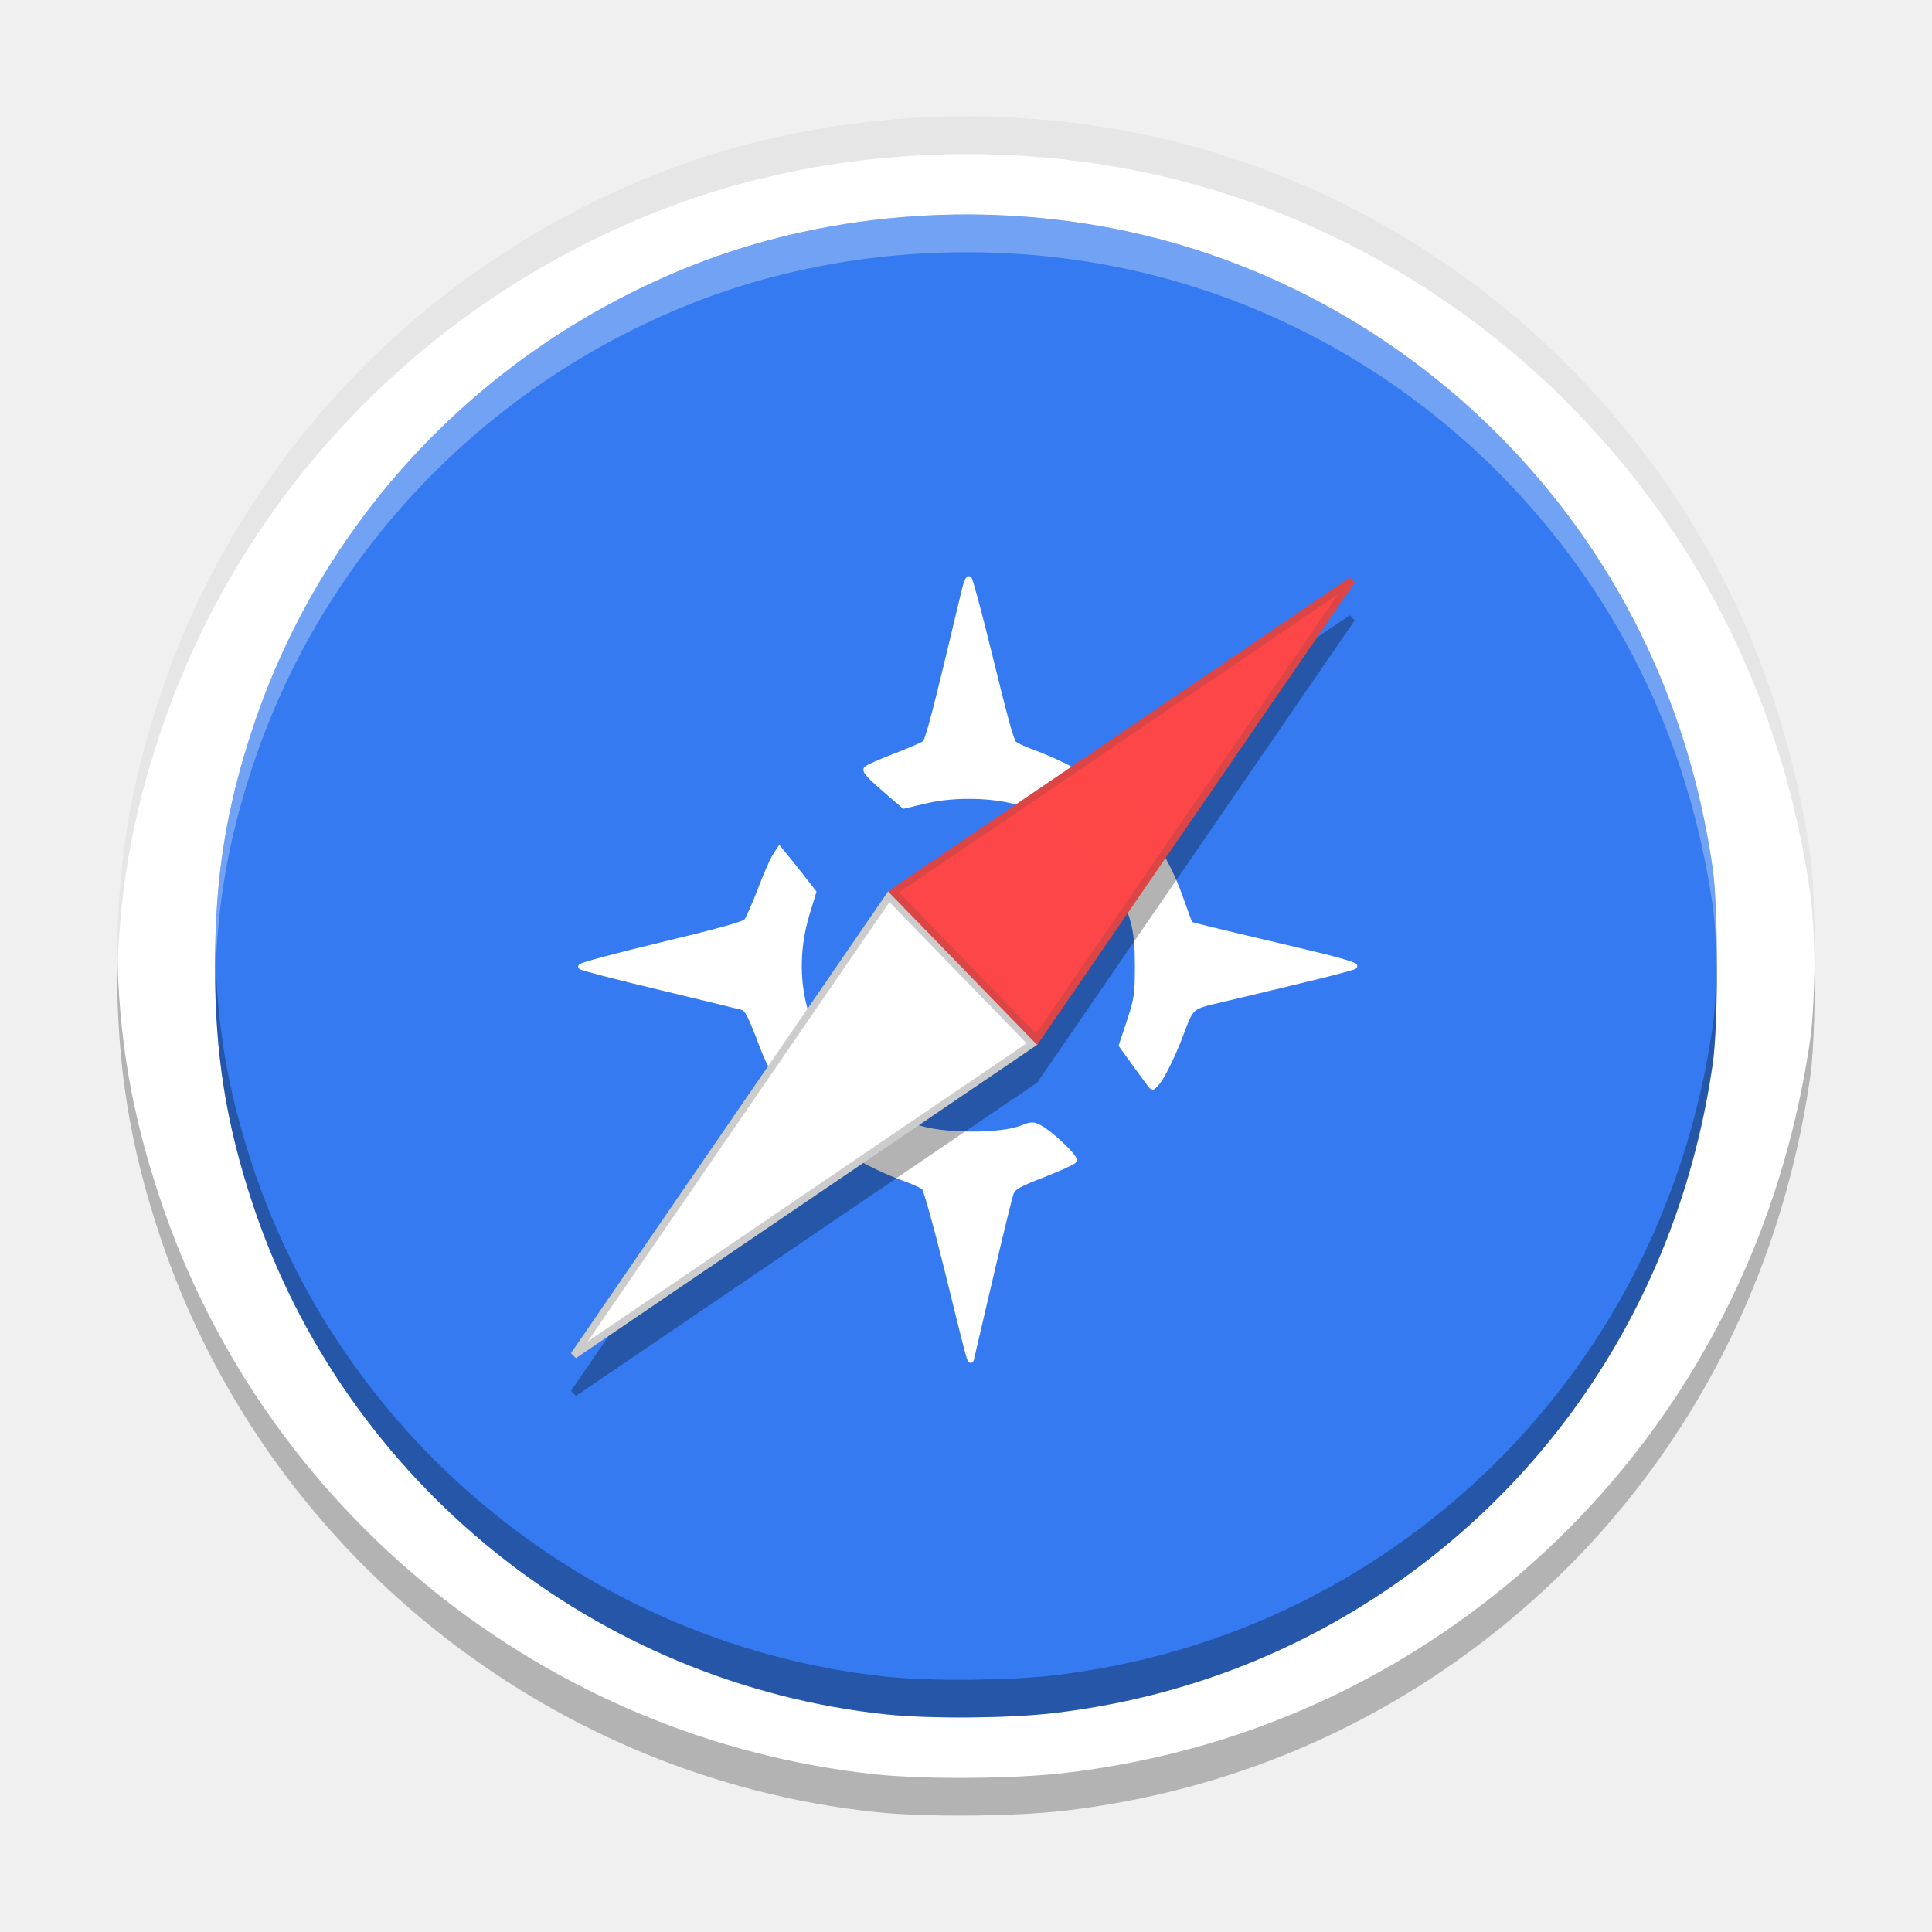
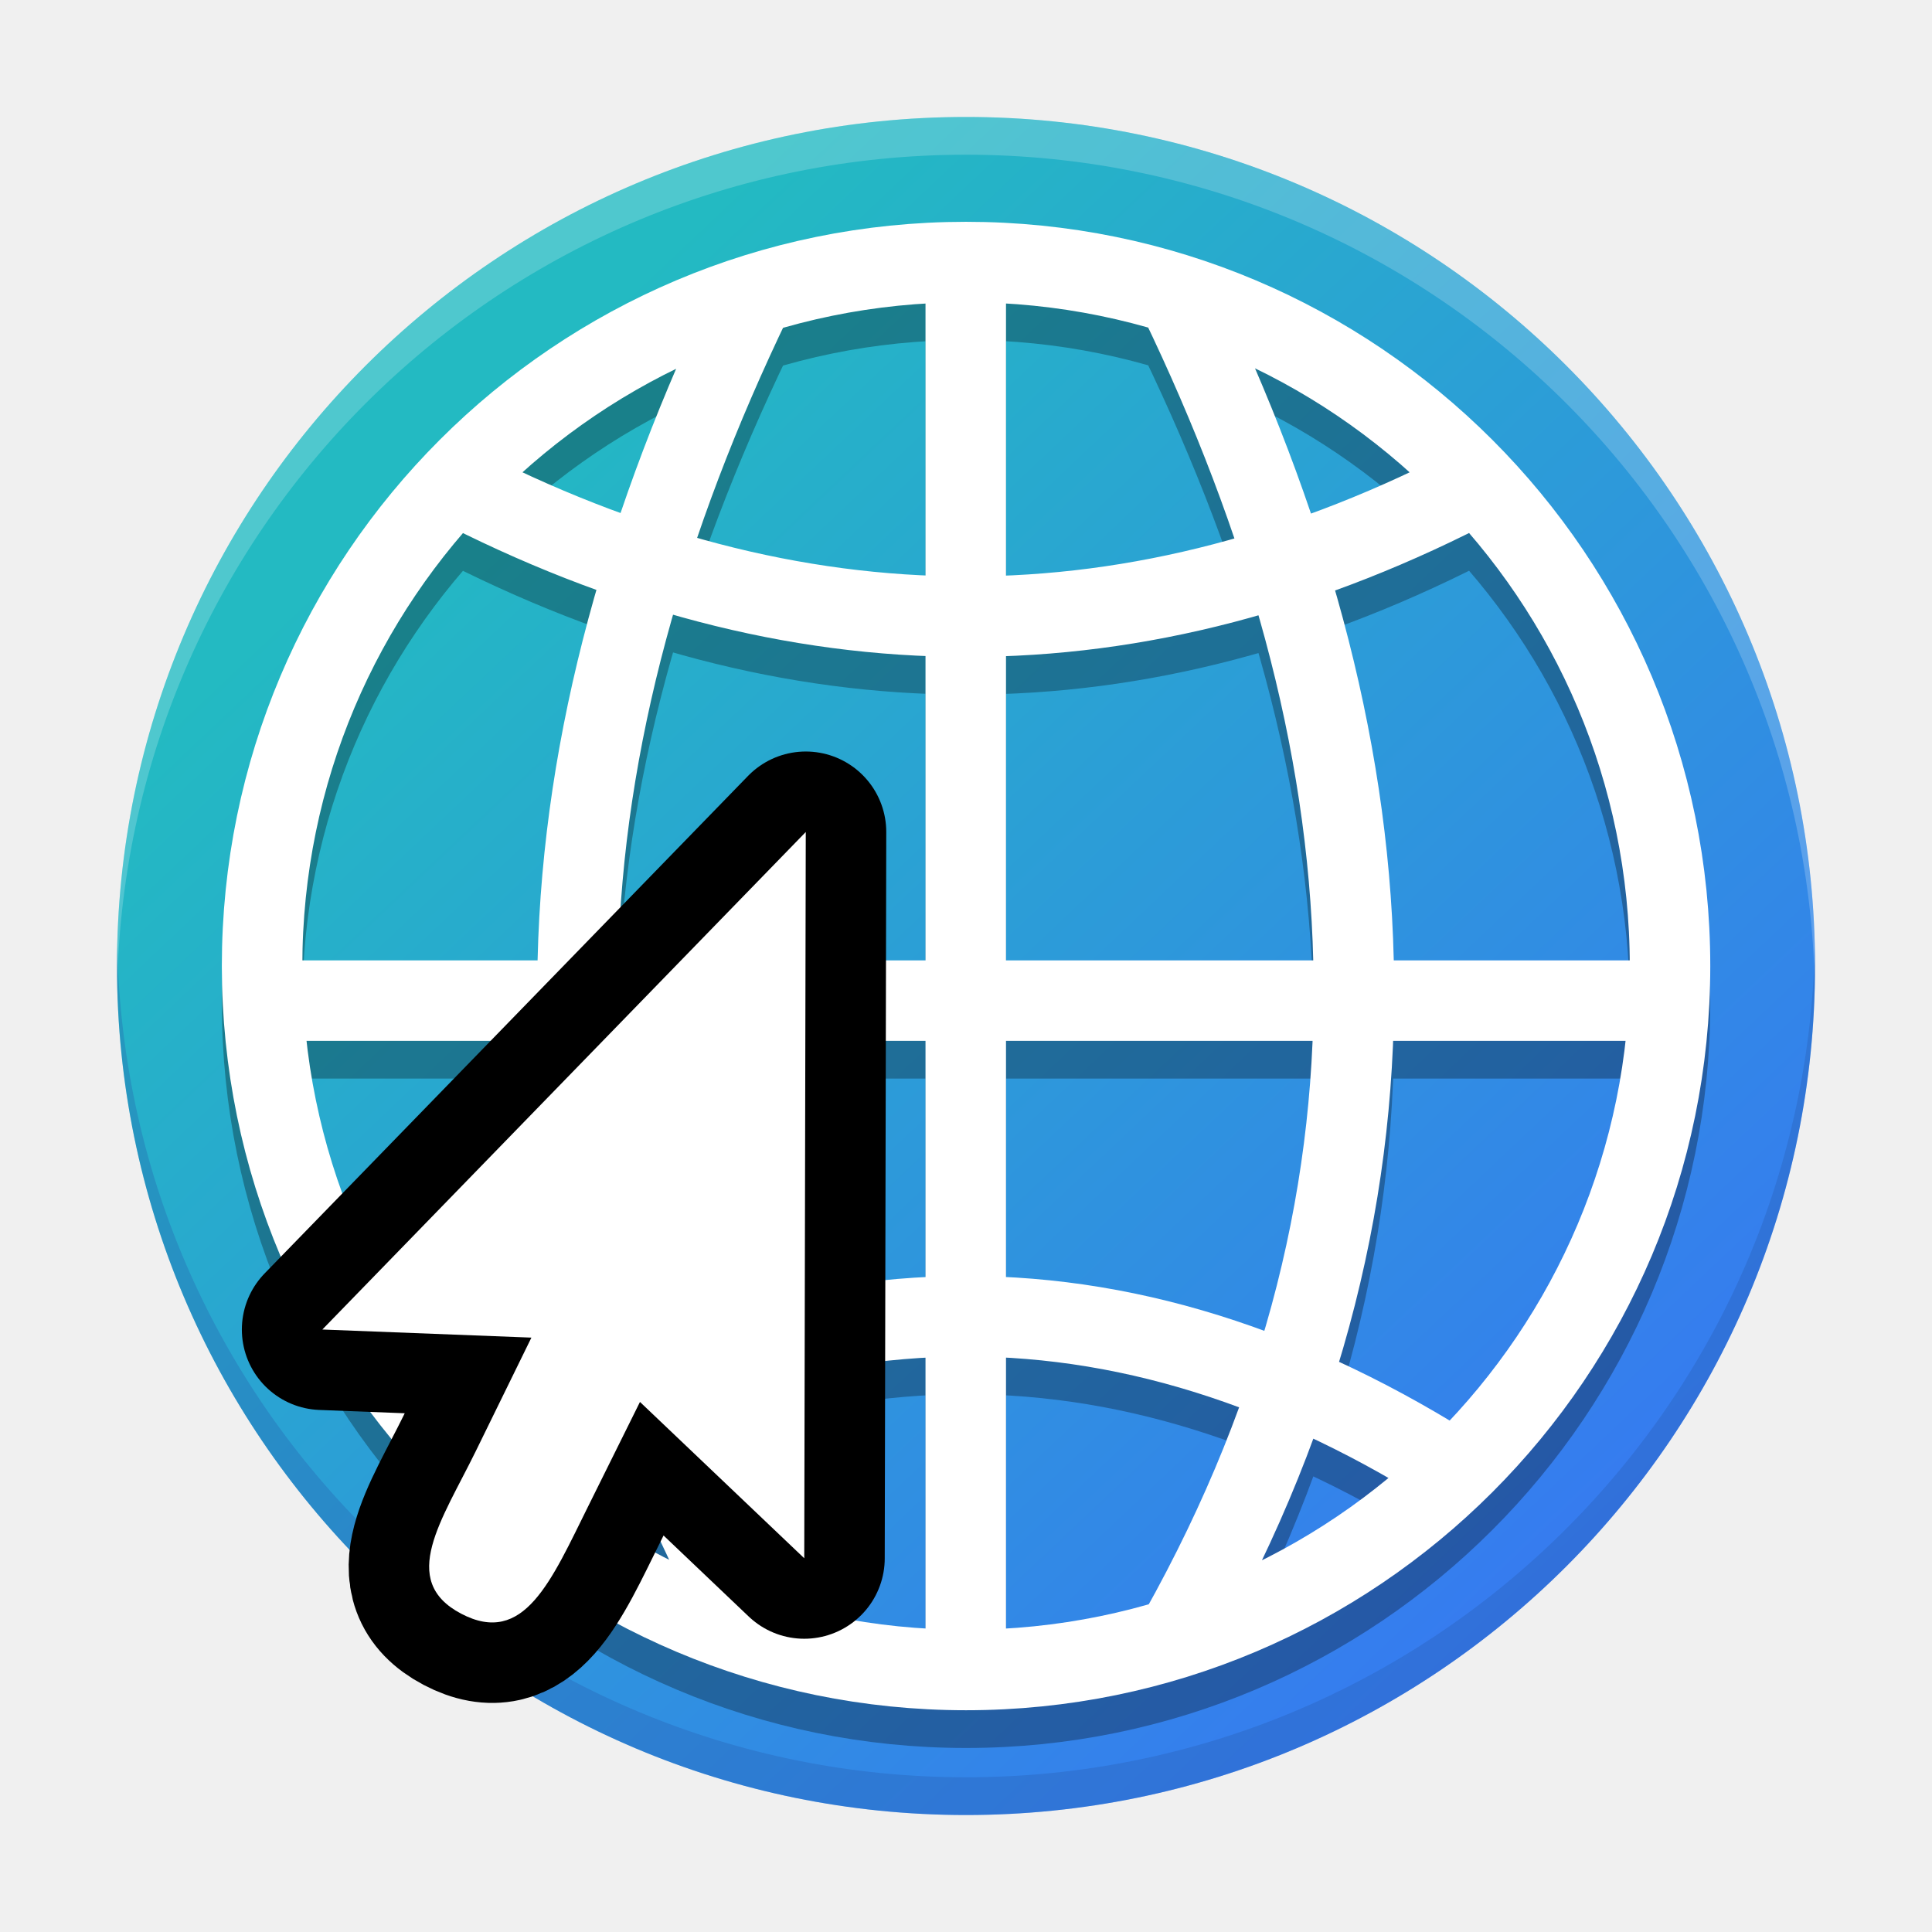
<svg xmlns="http://www.w3.org/2000/svg" width="512" height="512" version="1.1" viewBox="0 0 384 384">
  <defs>
    <clipPath>
-       <rect width="384" height="384" />
+       <rect width="192" height="152" />
    </clipPath>
-     <clipPath>
-       <rect width="384" height="384" />
+     <mask>
+       <g filter="url(#c)">
+         <rect width="128" height="128" fill-opacity=".5" />
+       </g>
+     </mask>
+     <filter id="c" x="0" y="0" width="1" height="1">
+       <feColorMatrix in="SourceGraphic" values="0 0 0 0 1 0 0 0 0 1 0 0 0 0 1 0 0 0 1 0" />
+     </filter>
+     <clipPath id="g">
+       <rect width="192" height="152" />
    </clipPath>
-     <clipPath>
-       <rect width="384" height="384" />
+     <mask id="f">
+       <g filter="url(#c)">
+         <rect width="128" height="128" fill-opacity=".5" />
+       </g>
+     </mask>
+     <clipPath id="e">
+       <rect width="192" height="152" />
    </clipPath>
-     <clipPath>
-       <rect width="384" height="384" />
-     </clipPath>
+     <mask id="d">
+       <g filter="url(#c)">
+         <rect width="128" height="128" fill-opacity=".5" />
+       </g>
+     </mask>
+     <linearGradient id="a" x1="88.661" x2="303.31" y1="90.404" y2="317.47" gradientUnits="userSpaceOnUse">
+       <stop stop-color="#23bac2" offset="0" />
+       <stop stop-color="#367bf0" offset="1" />
+     </linearGradient>
  </defs>
-   <path d="m174.22 360.18c-65.457-6.883-121.74-52.156-142.47-114.61-6.027-18.16-8.496-33.719-8.496-53.543s2.469-35.383 8.496-53.543c15.707-47.305 51.852-85.336 98.762-103.91 29.309-11.602 63.441-14.52 95.391-8.145 32.195 6.426 62.148 22.566 85.703 46.191 26.32 26.395 42.895 59.973 48.242 97.734 1.207 8.527 1.207 34.816 0 43.344-6.992 49.363-33.629 92.074-74.328 119.18-22.121 14.734-47.148 23.883-73.875 27.008-10.09 1.18-27.695 1.32-37.422 0.297z" fill="#fff" />
-   <path d="m324.14 195.96c0 73.055-59.223 132.28-132.28 132.28-73.055 0-132.28-59.227-132.28-132.28 0-73.059 59.227-132.28 132.28-132.28 73.059 0 132.28 59.223 132.28 132.28z" fill="#fff" />
-   <path d="m176.27 340.76c-57.898-6.09-107.68-46.137-126.02-101.38-5.332-16.062-7.519-29.824-7.519-47.359 0-17.531 2.188-31.297 7.519-47.359 13.887-41.84 45.859-75.48 87.352-91.906 25.926-10.266 56.117-12.844 84.375-7.203 28.477 5.68 54.969 19.957 75.805 40.852 23.277 23.348 37.941 53.051 42.668 86.449 1.07 7.543 1.07 30.793 0 38.336-6.184 43.664-29.742 81.441-65.742 105.41-19.566 13.031-41.703 21.121-65.344 23.887-8.922 1.047-24.496 1.168-33.098 0.266z" fill="#357af0" />
-   <path d="m192.59 115.05c0.195 0 1.832 6.012 3.641 13.363 3.59 14.609 4.641 18.469 5.266 19.32 0.227 0.309 1.785 1.059 3.461 1.672 5.766 2.102 12.133 5.527 15.195 8.172 7.066 6.102 11.5 12.508 14.461 20.887 0.977 2.754 1.836 5.09 1.914 5.191 0.133 0.18 2.668 0.797 24.379 5.934 4.812 1.141 8.566 2.25 8.336 2.461-0.367 0.34-7.848 2.207-26.543 6.633-6.195 1.465-5.863 1.172-8.125 7.184-1.438 3.82-3.602 8.199-4.625 9.363-0.418 0.473-0.816 0.855-0.895 0.855-0.074 0-1.484-1.871-3.137-4.156l-3.004-4.16 1.594-4.793c1.449-4.371 1.59-5.328 1.594-10.922 8e-3 -7.086-0.645-9.82-3.793-15.941-3.684-7.156-11.465-13.742-19.449-16.473-4.82-1.645-13.09-1.863-18.824-0.492l-4.356 1.035-2.512-2.152c-4.277-3.672-5.277-4.711-4.981-5.191 0.156-0.254 2.652-1.371 5.547-2.484 2.894-1.109 5.609-2.281 6.035-2.598 0.691-0.516 2.008-5.586 7.965-30.625 0.273-1.145 0.66-2.082 0.855-2.082zm-37.656 53.77 1.184 1.438c0.652 0.793 2.176 2.703 3.383 4.25l2.195 2.809-1.254 4.117c-3.945 12.934-0.594 25.672 9.199 34.973 3.703 3.519 9.398 6.852 13.652 7.992 5.535 1.484 15.938 1.371 19.902-0.215 1.824-0.73 2.168-0.734 3.422-0.066 2.262 1.207 7.238 5.953 6.871 6.551-0.188 0.301-2.961 1.566-6.168 2.816-4.879 1.895-5.918 2.484-6.356 3.594-0.289 0.73-2.086 8.059-3.996 16.285-1.91 8.23-3.613 15.512-3.785 16.187-0.375 1.484 0.102 3.148-5.016-17.562-2.086-8.445-4.102-15.641-4.481-15.988-0.383-0.352-2.129-1.148-3.883-1.773-4.754-1.695-10.176-4.508-13.488-6.996-6.383-4.801-12.199-12.348-14.73-19.105-2.293-6.133-3.043-7.625-3.981-7.91-0.5-0.148-7.848-1.934-16.328-3.969-8.484-2.031-15.605-3.875-15.828-4.102-0.223-0.223 6.93-2.152 15.895-4.293 10.672-2.547 16.543-4.168 16.996-4.695 0.383-0.445 1.629-3.25 2.766-6.231s2.465-6.023 2.949-6.762z" fill="#fff" stroke="#fff" stroke-width="1.071" />
-   <path d="m268.27 122.3-91.662 62.277-0.014-0.016-0.031 0.047-0.076 0.051 0.023 0.025-0.408 0.596-62.617 91.174 0.99 0.994 91.656-62.27 0.014 0.014 0.031-0.045 0.08-0.055-0.025-0.025 63.027-91.773z" color="#000000" color-rendering="auto" dominant-baseline="auto" image-rendering="auto" opacity=".3" shape-rendering="auto" solid-color="#000000" style="font-feature-settings:normal;font-variant-alternates:normal;font-variant-caps:normal;font-variant-ligatures:normal;font-variant-numeric:normal;font-variant-position:normal;isolation:auto;mix-blend-mode:normal;shape-padding:0;text-decoration-color:#000000;text-decoration-line:none;text-decoration-style:solid;text-indent:0;text-orientation:mixed;text-transform:none;white-space:normal" />
-   <path d="m176.69 178.18-62.617 91.176 91.078-61.879z" fill="#fff" stroke="#ccc" stroke-width="1.428" />
-   <path d="m206.05 206.57 62.621-91.18-91.078 61.883z" fill="#fd4747" fill-opacity=".996" stroke="#dc4545" stroke-width="1.428" />
-   <g stroke-width="1.333">
-     <path transform="scale(.75)" d="m57.035 251.04c-0.031 1.645-0.051 3.306-0.051 5 0 23.38 2.916 41.728 10.025 63.145 24.448 73.651 90.824 127.05 168.02 135.17 11.469 1.203 32.235 1.04 44.131-0.355 31.521-3.688 61.036-14.473 87.125-31.848 48-31.964 79.411-82.334 87.656-140.55 0.831-5.854 1.162-18.772 1.025-30.557-0.098 8.462-0.429 16.353-1.025 20.557-8.245 58.219-39.656 108.59-87.656 140.55-26.089 17.375-55.604 28.16-87.125 31.848-11.896 1.396-32.662 1.559-44.131 0.355-77.198-8.12-143.57-61.517-168.02-135.17-6.594-19.864-9.576-37.096-9.975-58.145z" opacity=".3" />
-     <path transform="scale(.75)" d="m480.96 251.04c-0.1 9.814-0.476 19.037-1.164 23.896-9.323 65.818-44.838 122.76-99.104 158.9-29.495 19.646-62.865 31.845-98.5 36.012-13.453 1.573-36.928 1.759-49.896 0.395-87.276-9.177-162.32-69.542-189.96-152.81-7.523-22.666-10.888-42.292-11.287-66.389-0.027 1.645-0.041 3.309-0.041 4.998 0 26.432 3.292 47.177 11.328 71.391 27.646 83.271 102.69 143.64 189.96 152.81 12.969 1.365 36.443 1.178 49.896-0.395 35.635-4.167 69.005-16.366 98.5-36.012 54.266-36.135 89.781-93.083 99.104-158.9 0.921-6.51 1.298-20.749 1.164-33.896z" opacity=".3" />
-     <path transform="scale(.75)" d="m256.62 30.838c-28.545-0.051-56.96 5.114-82.605 15.266-62.547 24.766-110.74 75.474-131.68 138.55-8.037 24.214-11.328 44.958-11.328 71.391 0 1.69 0.014 3.356 0.041 5.002 0.399-24.098 3.764-43.726 11.287-66.393 20.943-63.073 69.135-113.78 131.68-138.55 39.078-15.469 84.589-19.359 127.19-10.859 42.927 8.568 82.865 30.09 114.27 61.59 35.094 35.193 57.192 79.964 64.322 130.31 0.688 4.86 1.064 14.08 1.164 23.895 0.134-13.147-0.243-27.384-1.164-33.895-7.13-50.349-29.229-95.12-64.322-130.31-31.406-31.5-71.344-53.022-114.27-61.59-14.643-2.922-29.63-4.38-44.582-4.406z" opacity=".1" />
+   <circle cx="192" cy="192" r="168.75" fill="url(#a)" />
+   <g transform="matrix(2.8125 0 0 2.8125 -10.5 -30.188)" clip-path="url(#e)" mask="url(#d)">
+     <path d="m169.5 24v1h13v-1z" fill="#2e3436" />
  </g>
-   <path transform="scale(.75)" d="m256.55 56.846c-25.248-0.046-50.383 4.521-73.068 13.504-55.323 21.901-97.953 66.755-116.47 122.54-7.109 21.417-10.025 39.771-10.025 63.146 0 1.694 0.02 3.355 0.051 5 0.398-21.045 3.381-38.282 9.975-58.146 18.516-55.786 61.146-100.64 116.47-122.54 34.568-13.687 74.823-17.126 112.5-9.605 37.969 7.573 73.293 26.609 101.07 54.469 31.036 31.13 50.589 70.734 56.891 115.27 0.596 4.203 0.928 12.097 1.025 20.559 0.136-11.785-0.195-24.705-1.025-30.559-6.302-44.531-25.854-84.135-56.891-115.27-27.781-27.859-63.105-46.896-101.07-54.469-12.952-2.585-26.207-3.874-39.432-3.898z" fill="#fff" opacity=".3" stroke-width="1.333" />
+   <g transform="matrix(2.8125 0 0 2.8125 -10.5 -30.188)" clip-path="url(#g)" mask="url(#f)">
+     <path d="m169.5 21v1h13v-1z" fill="#2e3436" />
+   </g>
+   <path d="m52.695 206.38h278.5m-241.64 96.871c68.103-45.322 136.36-45.695 204.79 0m-59.936 28.655c50.307-89.696 41.999-177.76 0-264.89m-84.946 264.89c-50.307-89.696-41.999-177.76 0-264.89m42.488-6.792v278.5m139.98-139.22c4e-5 77.277-62.646 139.92-139.92 139.92-77.277-2e-5 -139.92-62.646-139.92-139.92 1.6e-5 -77.277 62.646-139.92 139.92-139.92 77.277-3.3e-5 139.92 62.646 139.92 139.92zm-242.37-96.254c68.414 35.632 136.68 35.879 204.79 0" fill="none" opacity=".3" stroke="#000" stroke-width="15.998" />
+   <path d="m52.695 198.88h278.5m-241.64 96.871c68.103-45.322 136.36-45.695 204.79 0m-59.936 28.655c50.307-89.696 41.999-177.76 0-264.89m-84.946 264.89c-50.307-89.696-41.999-177.76 0-264.89m42.488-6.792v278.5m139.98-139.22c4e-5 77.277-62.646 139.92-139.92 139.92-77.277-2e-5 -139.92-62.646-139.92-139.92 1.6e-5 -77.277 62.646-139.92 139.92-139.92 77.277-3.3e-5 139.92 62.646 139.92 139.92zm-242.37-96.254c68.414 35.632 136.68 35.879 204.79 0" fill="none" stroke="#fff" stroke-width="15.998" />
+   <path transform="scale(.75)" d="m255.75 31a225 225 0 0 0-224.75 225 225 225 0 0 0 0.057 4.981 225 225 0 0 1 224.94-219.98 225 225 0 0 1 224.94 220.02 225 225 0 0 0 0.057-5.019 225 225 0 0 0-225-225 225 225 0 0 0-0.252 0z" fill="#fff" opacity=".2" />
+   <path transform="scale(.75)" d="m31.057 250.98a225 225 0 0 0-0.057 5.019 225 225 0 0 0 225 225 225 225 0 0 0 225-225 225 225 0 0 0-0.057-4.981 225 225 0 0 1-224.94 219.98 225 225 0 0 1-224.94-220.02z" fill="#2656a8" opacity=".3" />
+   <path d="m116.97 299.26 10.228-20.613 32.653 31.069 0.302-144.35-96.085 98.886 41.553 1.61-11.07 22.595c-6.681 13.637-15.43 25.671-2.91 32.267 12.52 6.594 17.903-6.503 25.329-21.468z" fill="#fff" stroke="#000" stroke-linecap="square" stroke-linejoin="round" stroke-width="31.995" style="paint-order:stroke fill markers" />
</svg>
